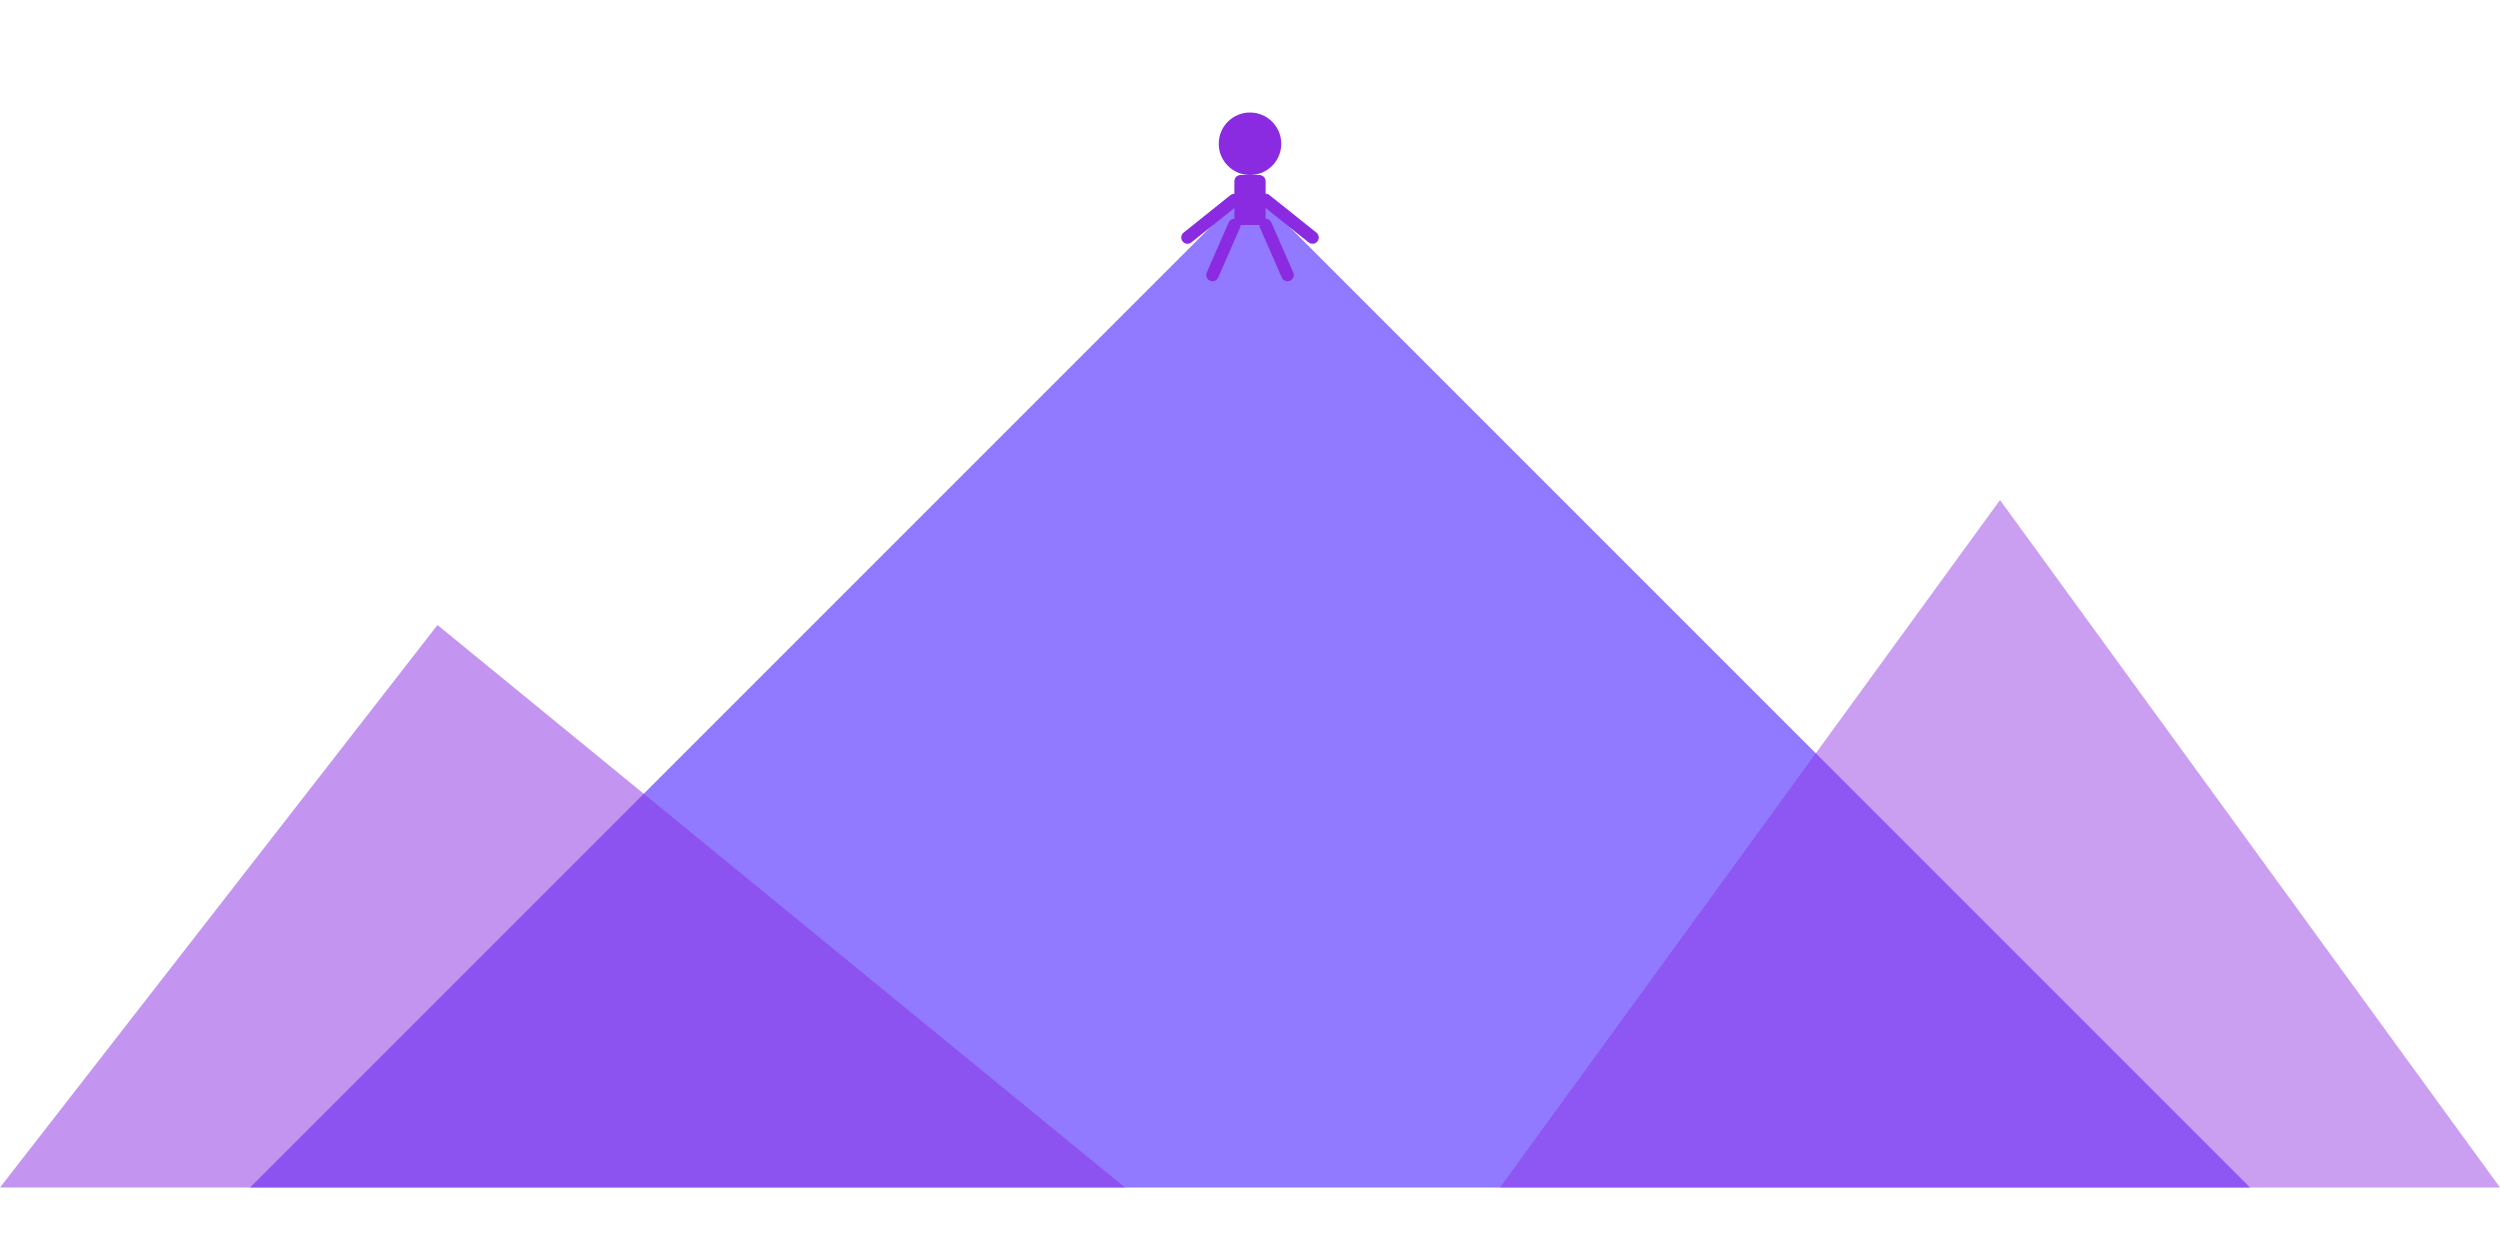
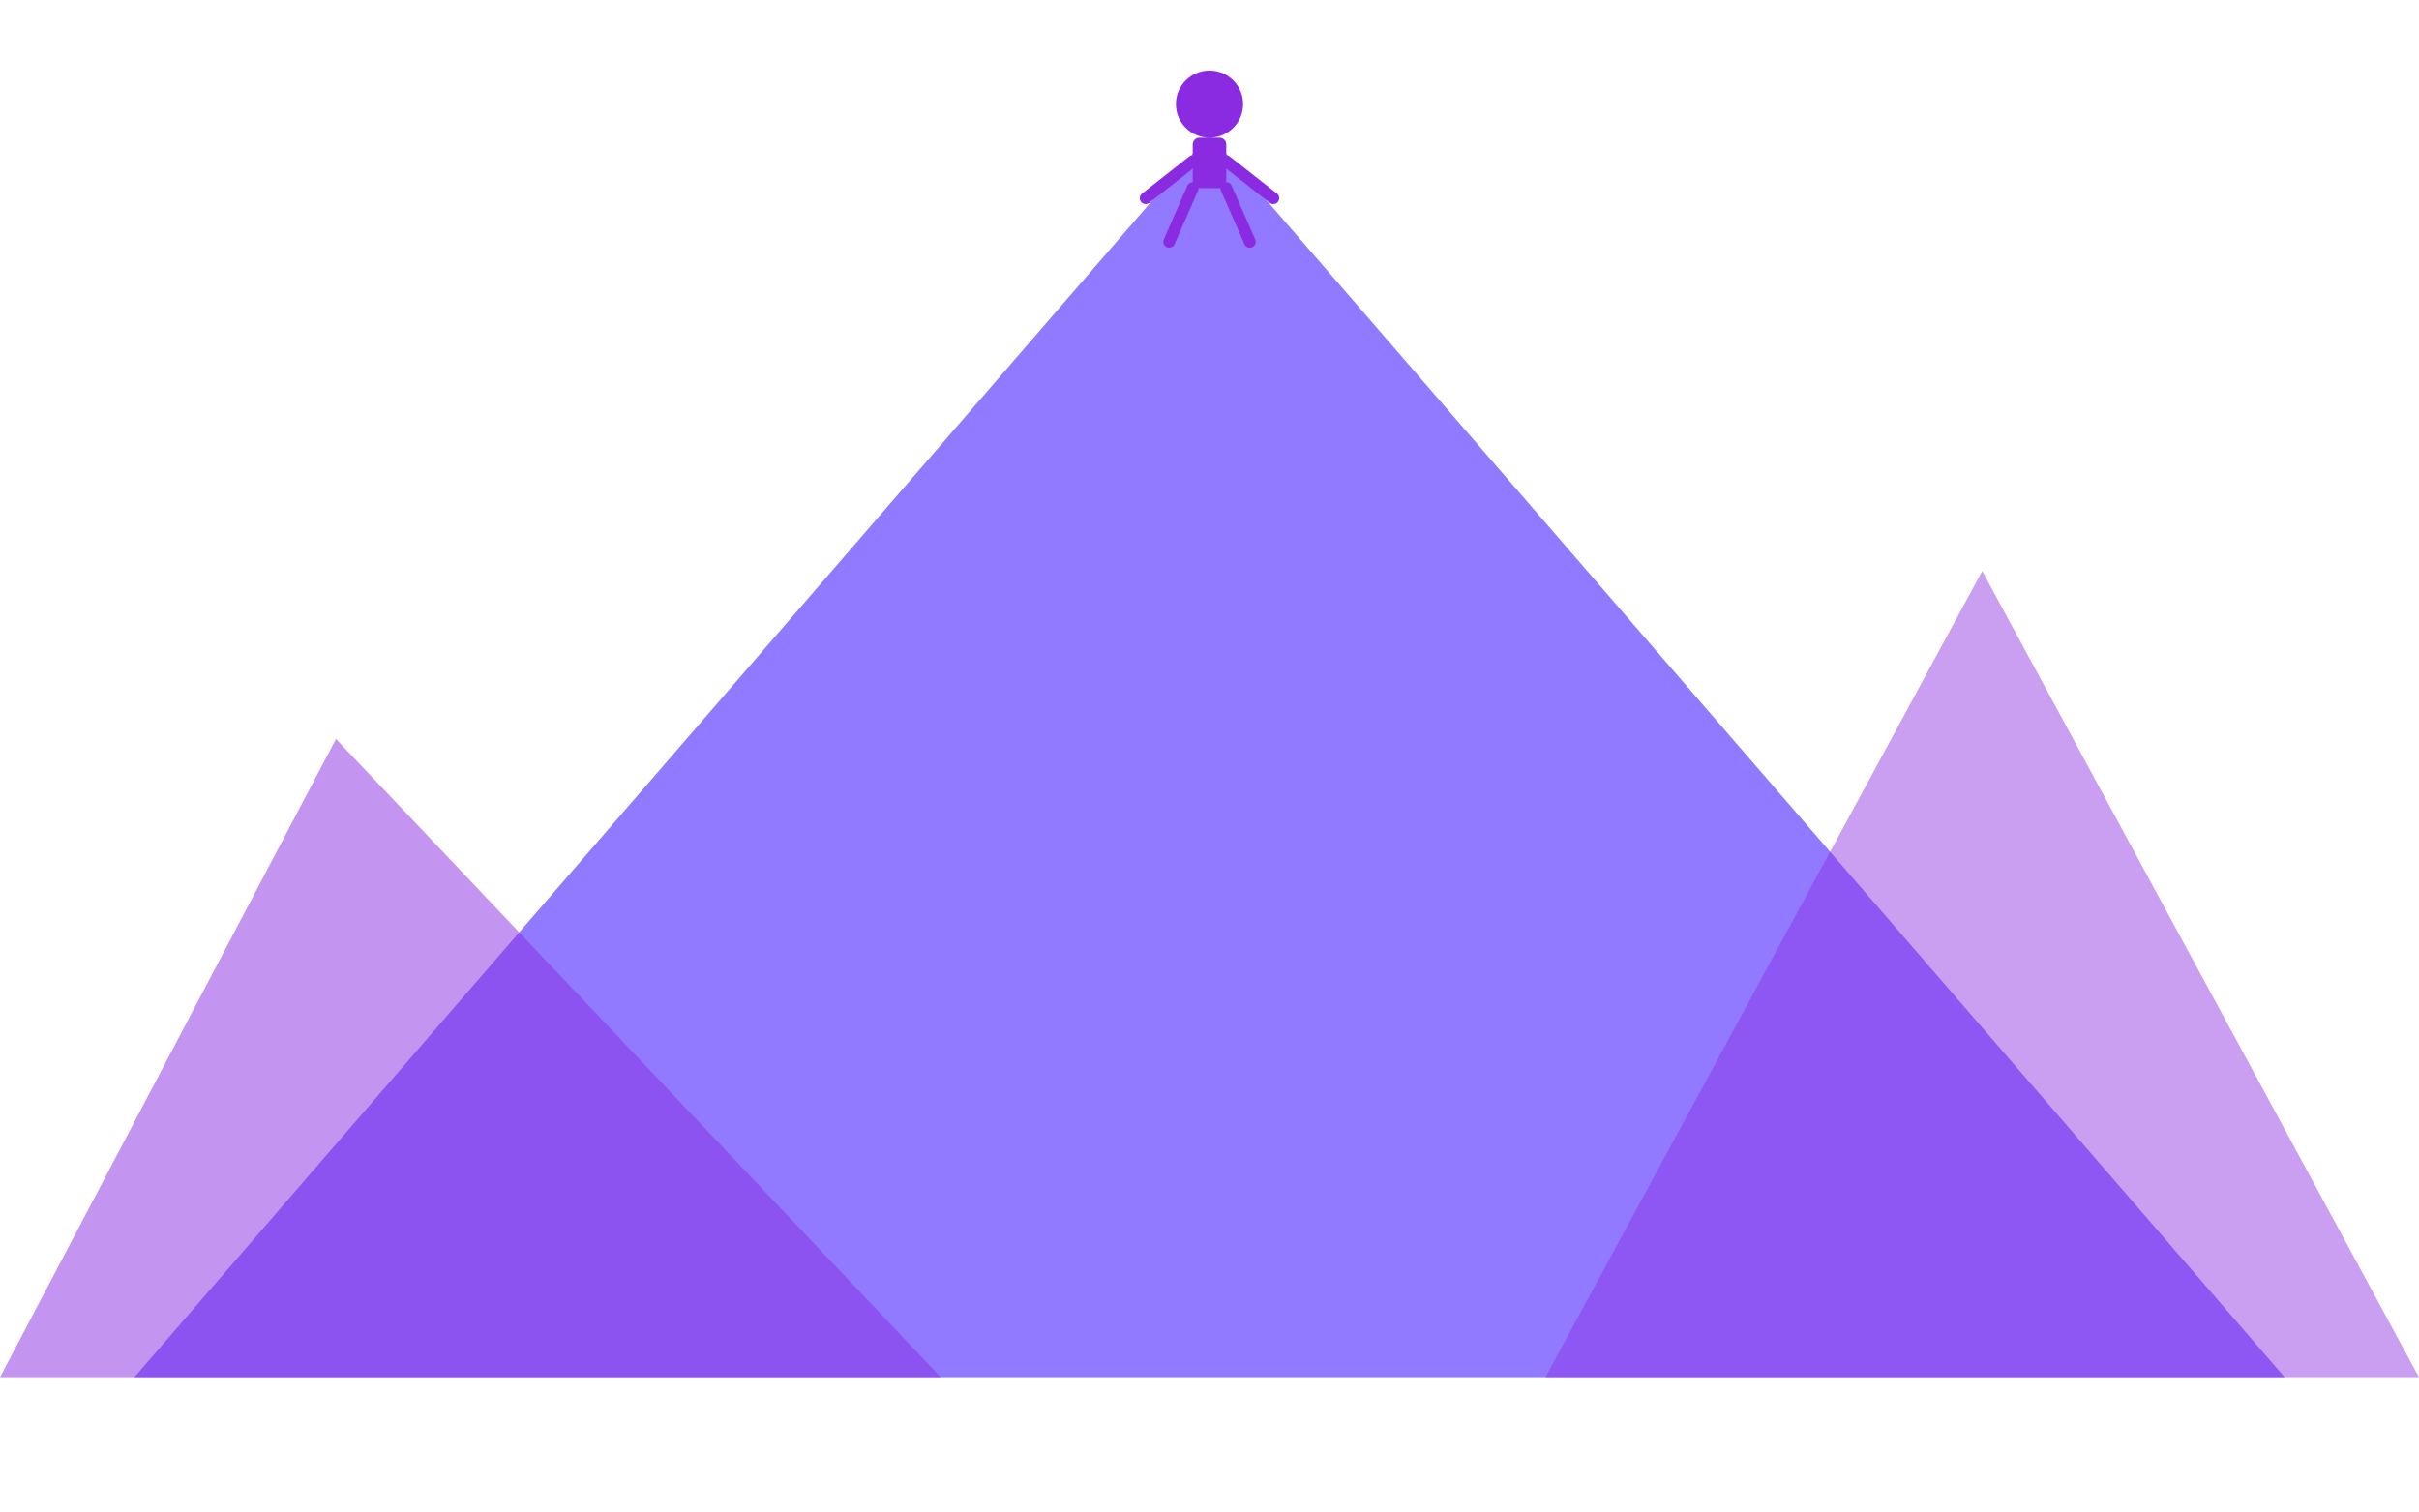
- <svg xmlns="http://www.w3.org/2000/svg" viewBox="0 0 800 400">
-   <polygon points="400,60 720,380 80,380" fill="#6C4DFF" opacity="0.75" />
-   <polygon points="140,200 360,380 0,380" fill="#8A2BE2" opacity="0.5" />
-   <polygon points="640,160 800,380 480,380" fill="#8A2BE2" opacity="0.45" />
-   <circle cx="400" cy="46" r="10" fill="#8A2BE2" />
-   <rect x="395" y="56" width="10" height="16" rx="2" fill="#8A2BE2" />
-   <line x1="395" y1="64" x2="380" y2="76" stroke="#8A2BE2" stroke-width="4" stroke-linecap="round" />
-   <line x1="405" y1="64" x2="420" y2="76" stroke="#8A2BE2" stroke-width="4" stroke-linecap="round" />
-   <line x1="395" y1="72" x2="388" y2="88" stroke="#8A2BE2" stroke-width="4" stroke-linecap="round" />
-   <line x1="405" y1="72" x2="412" y2="88" stroke="#8A2BE2" stroke-width="4" stroke-linecap="round" />
+ <svg xmlns="http://www.w3.org/2000/svg" viewBox="0 0 1440 900" width="100%" height="100%">
+   <polygon points="720,80 1360,820 80,820" fill="#6C4DFF" opacity="0.75" />
+   <polygon points="200,440 560,820 0,820" fill="#8A2BE2" opacity="0.5" />
+   <polygon points="1180,340 1440,820 920,820" fill="#8A2BE2" opacity="0.45" />
+   <circle cx="720" cy="62" r="20" fill="#8A2BE2" />
+   <rect x="710" y="82" width="20" height="30" rx="4" fill="#8A2BE2" />
+   <line x1="710" y1="96" x2="682" y2="118" stroke="#8A2BE2" stroke-width="7" stroke-linecap="round" />
+   <line x1="730" y1="96" x2="758" y2="118" stroke="#8A2BE2" stroke-width="7" stroke-linecap="round" />
+   <line x1="710" y1="112" x2="696" y2="144" stroke="#8A2BE2" stroke-width="7" stroke-linecap="round" />
+   <line x1="730" y1="112" x2="744" y2="144" stroke="#8A2BE2" stroke-width="7" stroke-linecap="round" />
</svg>
